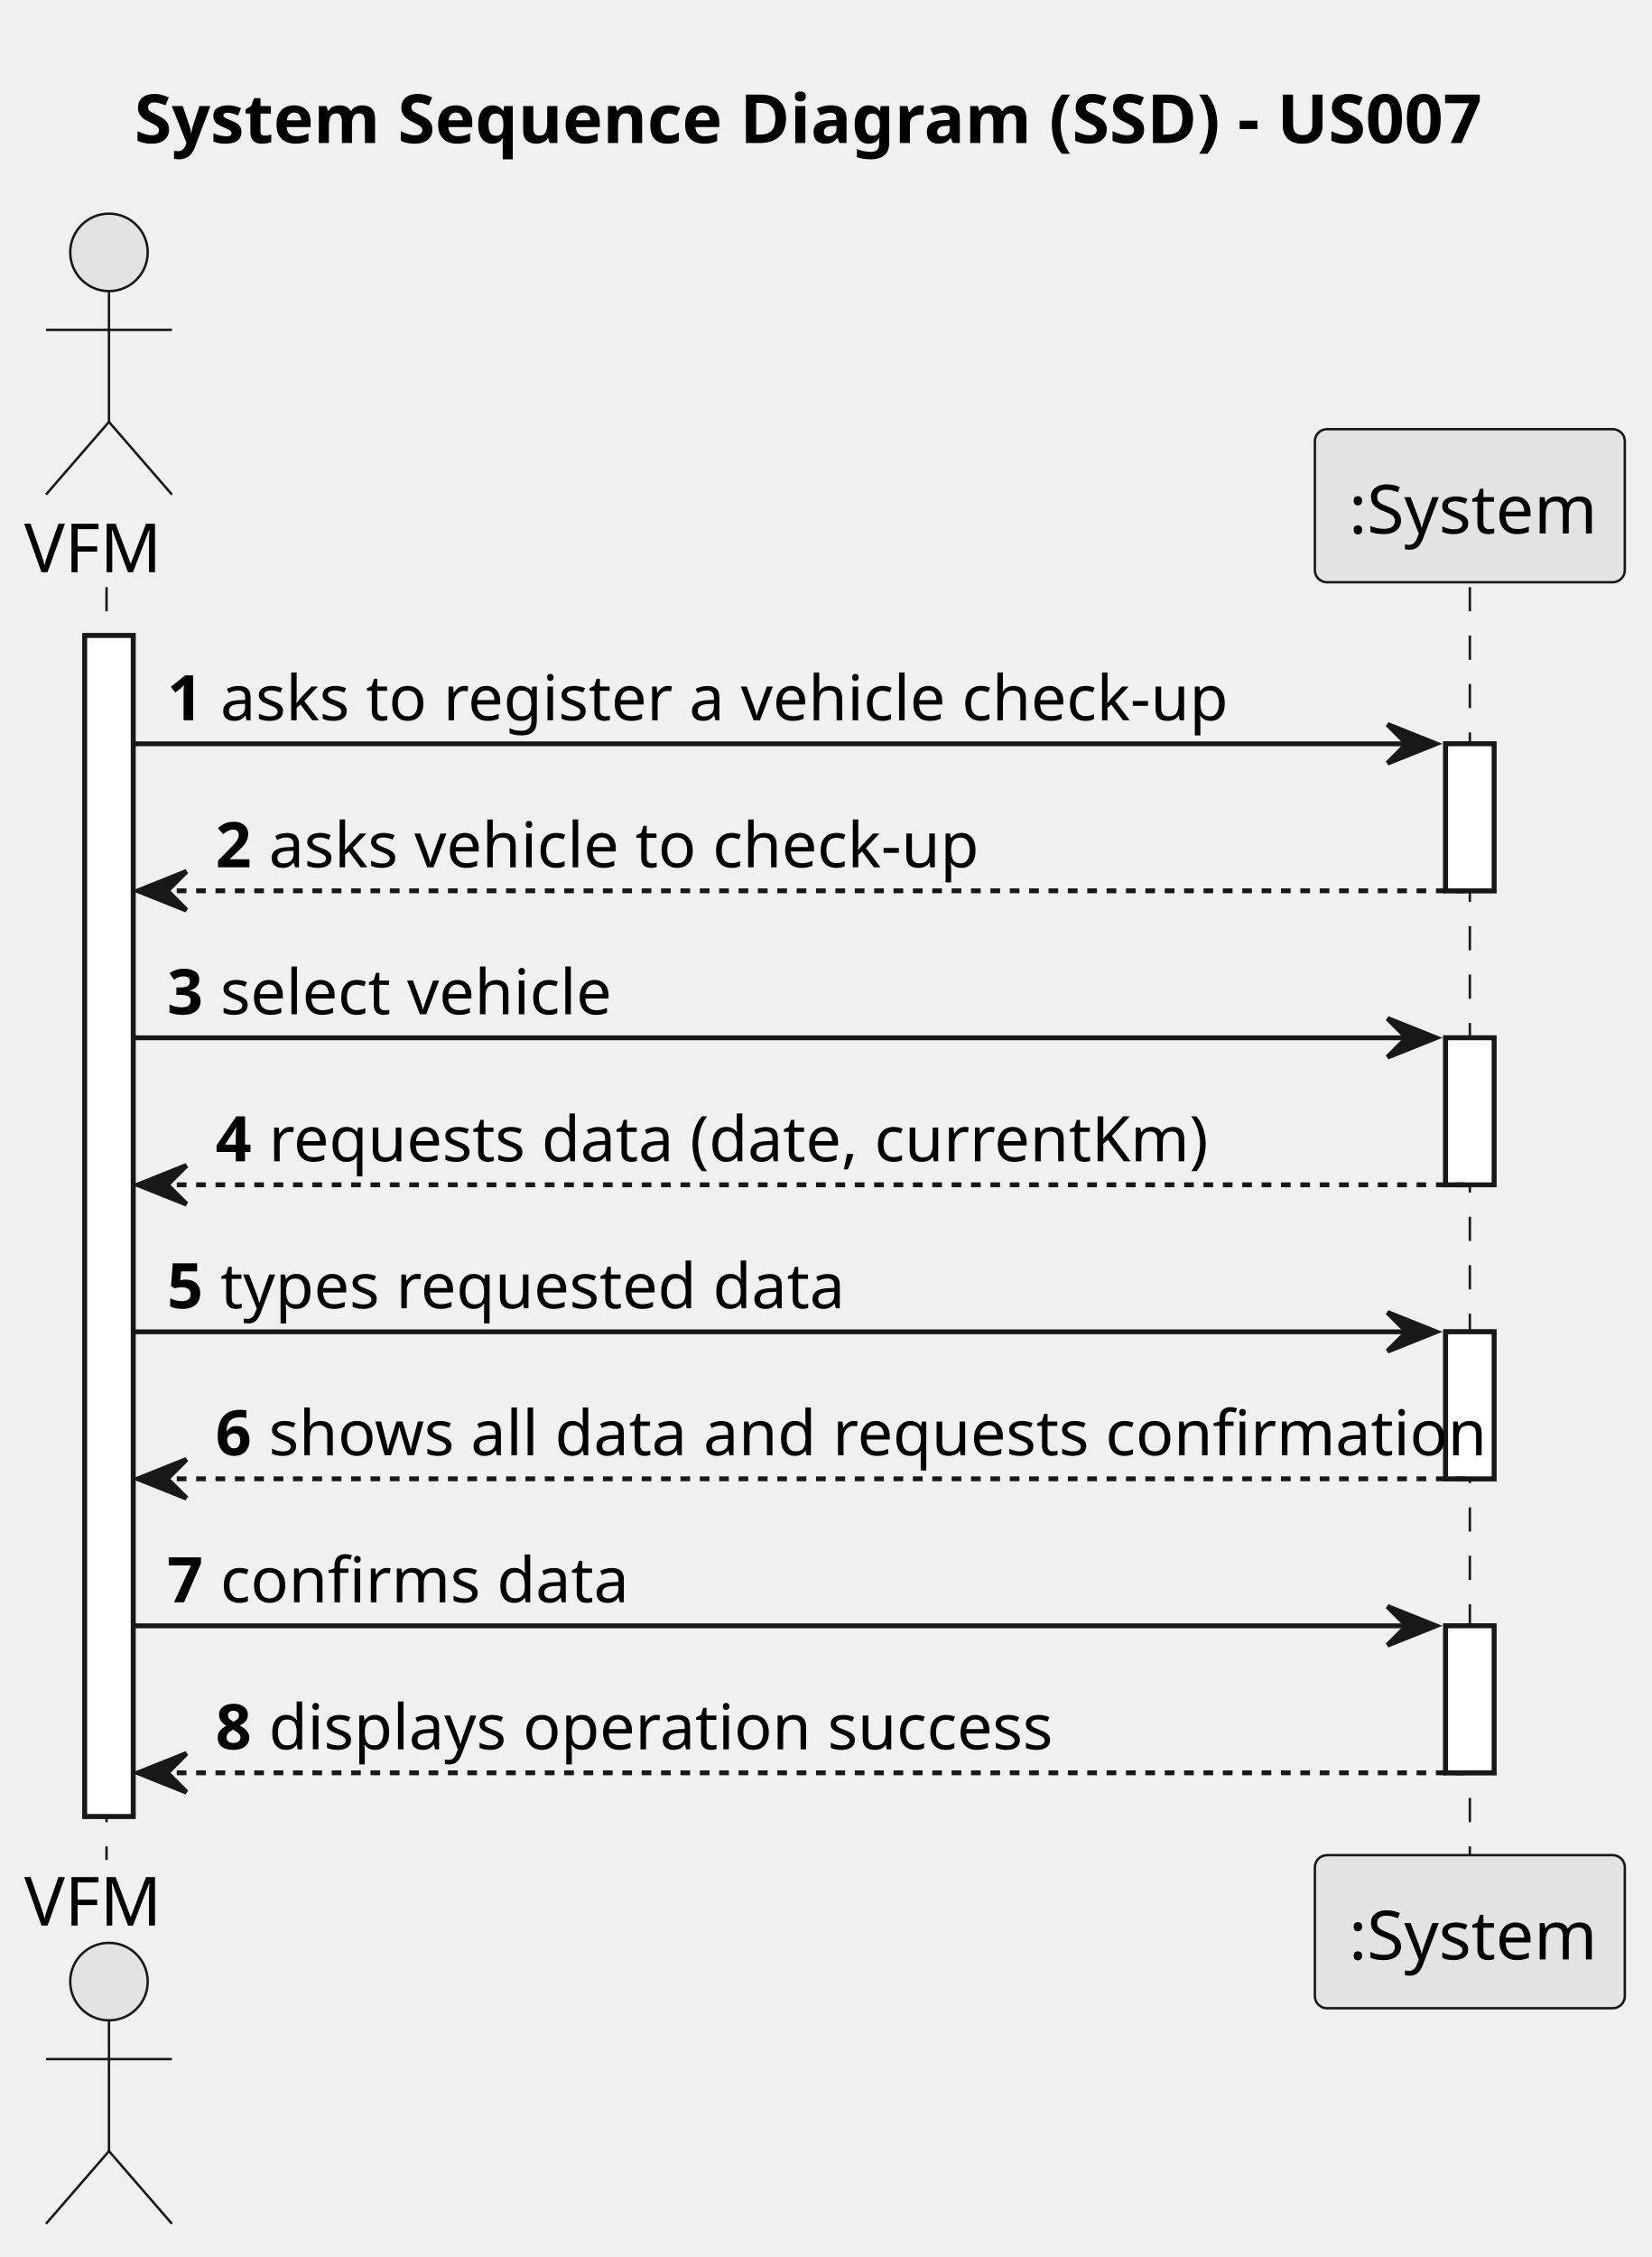
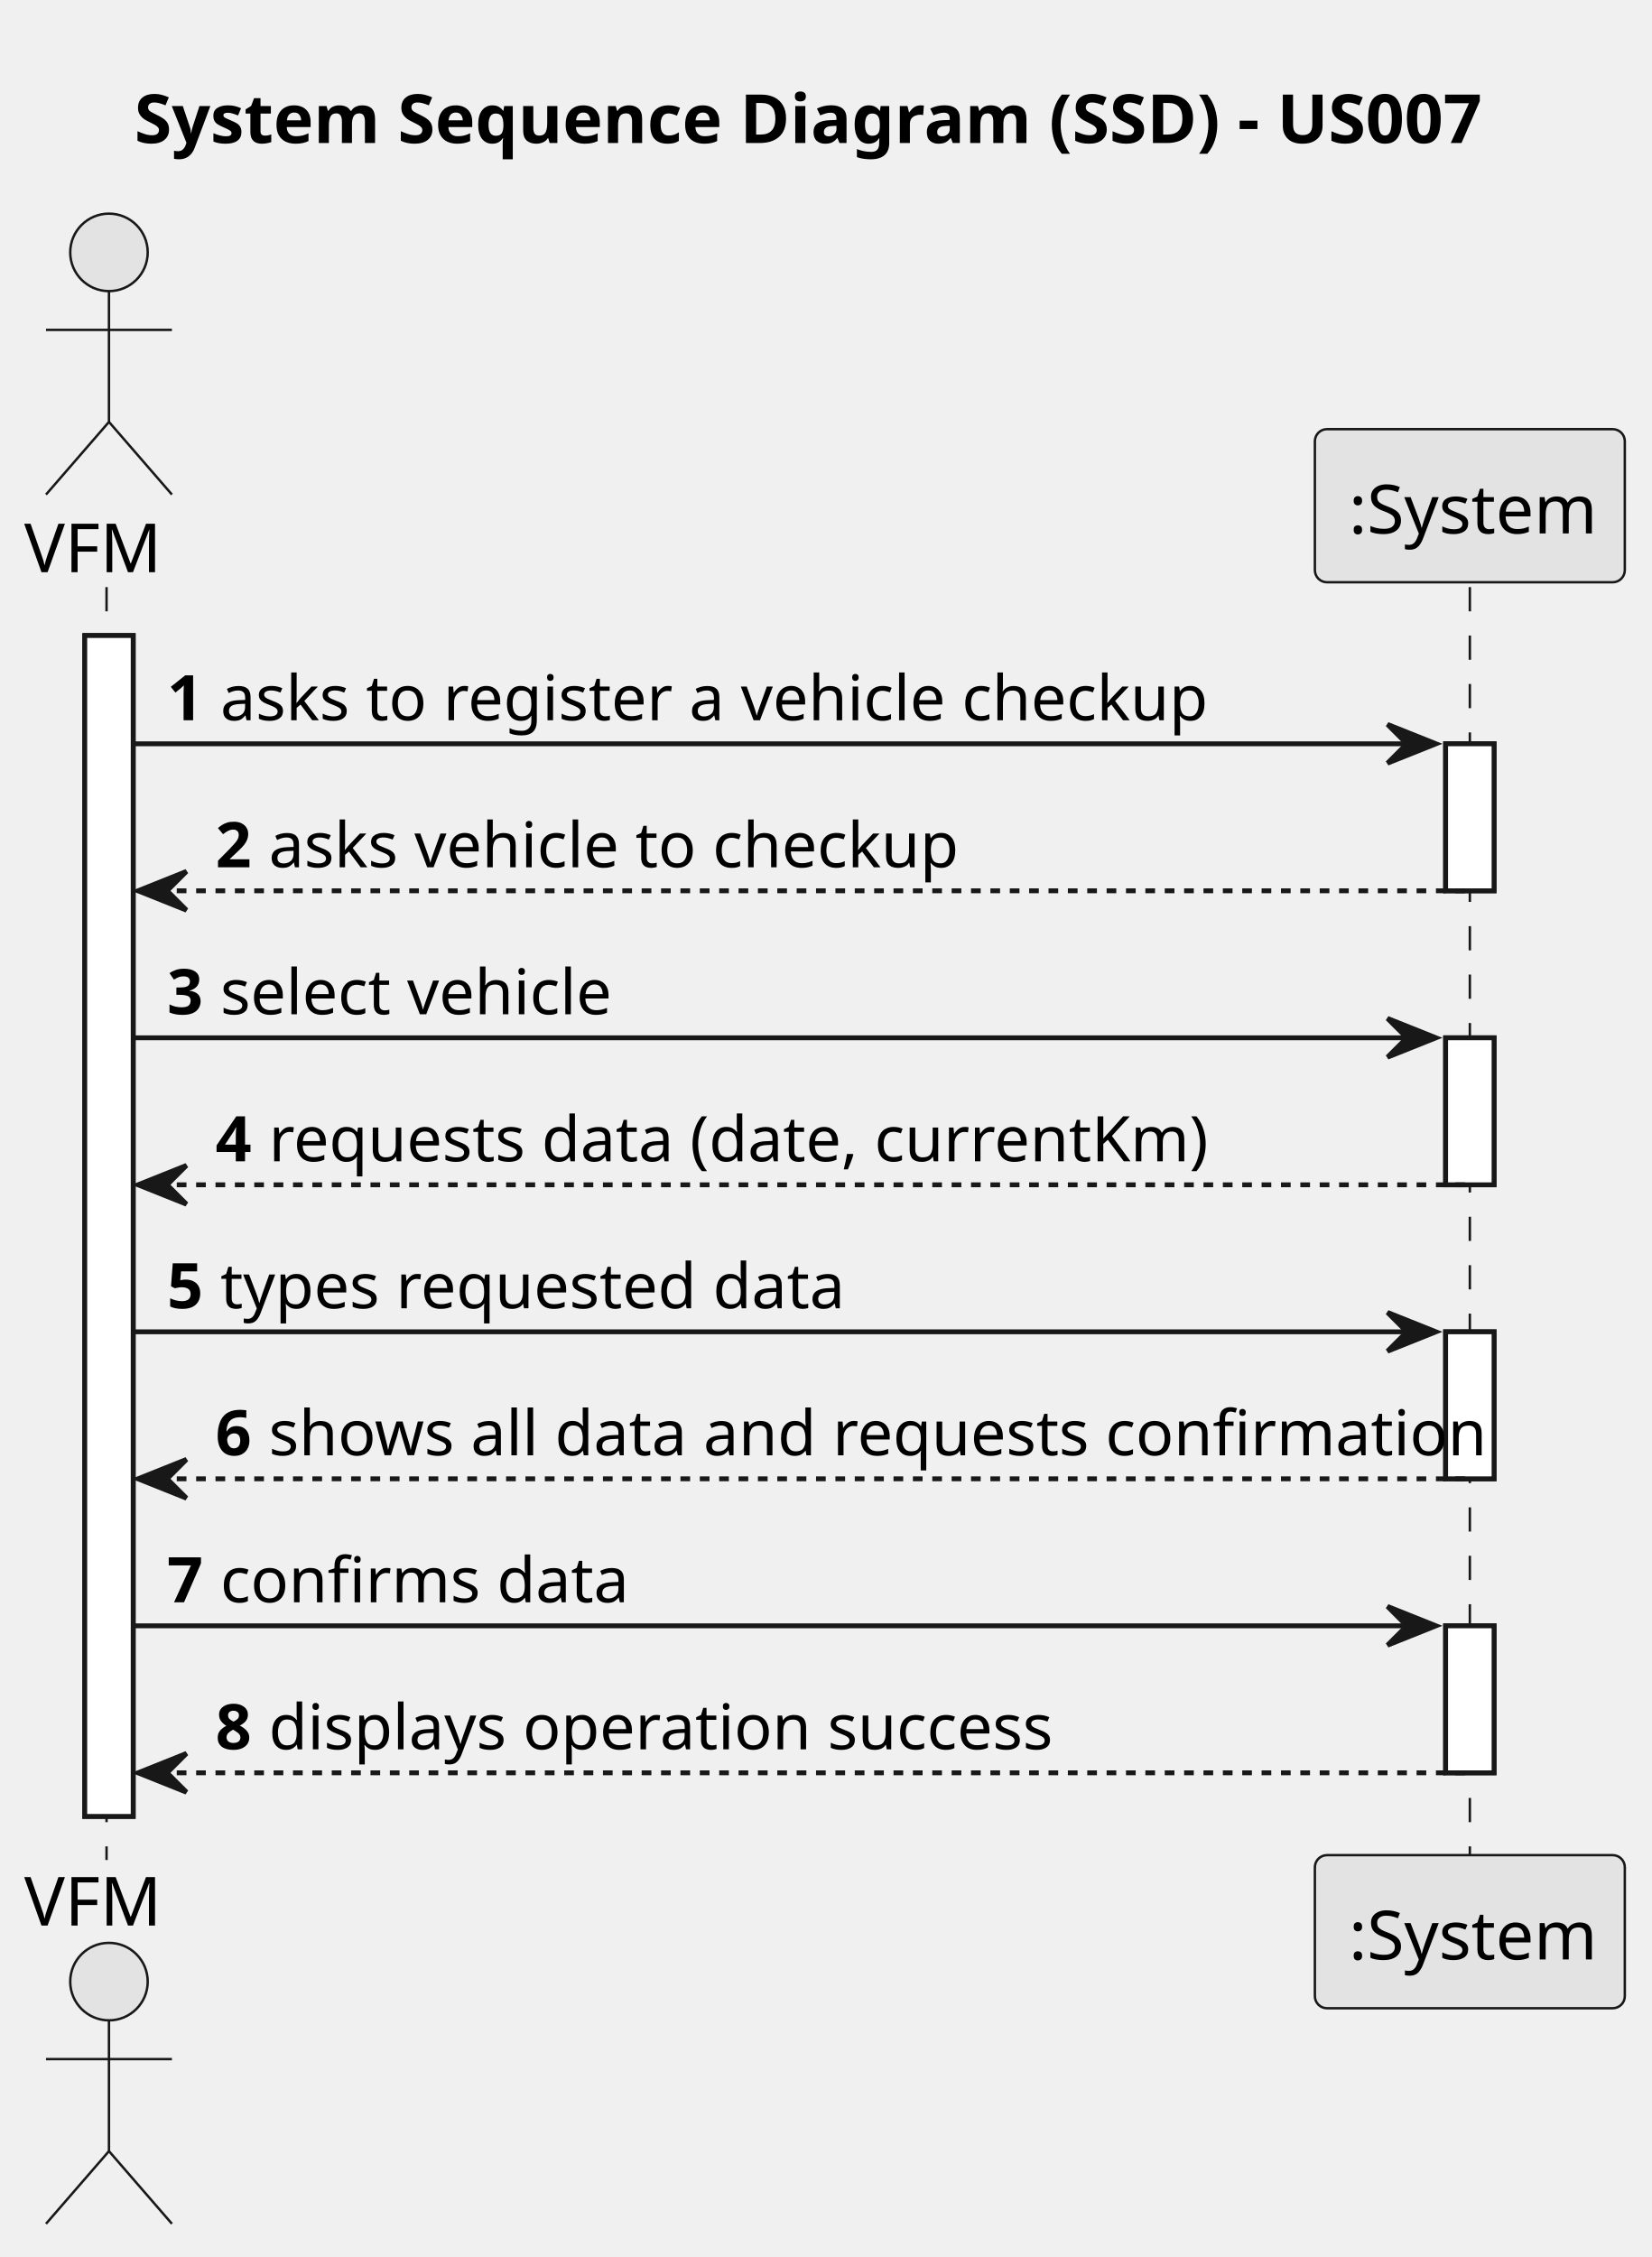
<svg xmlns="http://www.w3.org/2000/svg" contentStyleType="text/css" height="466px" preserveAspectRatio="none" style="width:341px;height:466px;background:#FFFFFF;" version="1.1" viewBox="0 0 341 466" width="341px" zoomAndPan="magnify">
  <defs />
  <g>
    <text fill="#000000" font-family="sans-serif" font-size="14" font-weight="bold" lengthAdjust="spacing" textLength="284" x="27.75" y="29.533">System Sequence Diagram (SSD) - US007</text>
    <rect fill="#FFFFFF" height="243.812" style="stroke:#181818;stroke-width:1.0;" width="10" x="17.5" y="131.219" />
    <rect fill="#FFFFFF" height="30.352" style="stroke:#181818;stroke-width:1.0;" width="10" x="298.5" y="153.57" />
    <rect fill="#FFFFFF" height="30.352" style="stroke:#181818;stroke-width:1.0;" width="10" x="298.5" y="214.273" />
    <rect fill="#FFFFFF" height="30.352" style="stroke:#181818;stroke-width:1.0;" width="10" x="298.5" y="274.977" />
    <rect fill="#FFFFFF" height="30.352" style="stroke:#181818;stroke-width:1.0;" width="10" x="298.5" y="335.68" />
    <line style="stroke:#181818;stroke-width:0.5;stroke-dasharray:5.0,5.0;" x1="22" x2="22" y1="121.219" y2="384.031" />
    <line style="stroke:#181818;stroke-width:0.5;stroke-dasharray:5.0,5.0;" x1="303.5" x2="303.5" y1="121.219" y2="384.031" />
    <text fill="#000000" font-family="sans-serif" font-size="14" lengthAdjust="spacing" textLength="29" x="5" y="118.143">VFM</text>
    <ellipse cx="22.5" cy="52.109" fill="#E3E3E3" rx="8" ry="8" style="stroke:#181818;stroke-width:0.5;" />
    <path d="M22.5,60.109 L22.5,87.109 M9.5,68.109 L35.5,68.109 M22.5,87.109 L9.5,102.109 M22.5,87.109 L35.5,102.109 " fill="none" style="stroke:#181818;stroke-width:0.5;" />
    <text fill="#000000" font-family="sans-serif" font-size="14" lengthAdjust="spacing" textLength="29" x="5" y="397.565">VFM</text>
    <ellipse cx="22.5" cy="409.141" fill="#E3E3E3" rx="8" ry="8" style="stroke:#181818;stroke-width:0.5;" />
    <path d="M22.5,417.141 L22.5,444.141 M9.5,425.141 L35.5,425.141 M22.5,444.141 L9.5,459.141 M22.5,444.141 L35.5,459.141 " fill="none" style="stroke:#181818;stroke-width:0.5;" />
    <rect fill="#E3E3E3" height="31.609" rx="2.5" ry="2.5" style="stroke:#181818;stroke-width:0.5;" width="64" x="271.5" y="88.609" />
    <text fill="#000000" font-family="sans-serif" font-size="14" lengthAdjust="spacing" textLength="50" x="278.5" y="110.143">:System</text>
    <rect fill="#E3E3E3" height="31.609" rx="2.5" ry="2.5" style="stroke:#181818;stroke-width:0.5;" width="64" x="271.5" y="383.031" />
    <text fill="#000000" font-family="sans-serif" font-size="14" lengthAdjust="spacing" textLength="50" x="278.5" y="404.565">:System</text>
    <rect fill="#FFFFFF" height="243.812" style="stroke:#181818;stroke-width:1.0;" width="10" x="17.5" y="131.219" />
    <rect fill="#FFFFFF" height="30.352" style="stroke:#181818;stroke-width:1.0;" width="10" x="298.5" y="153.57" />
    <rect fill="#FFFFFF" height="30.352" style="stroke:#181818;stroke-width:1.0;" width="10" x="298.5" y="214.273" />
    <rect fill="#FFFFFF" height="30.352" style="stroke:#181818;stroke-width:1.0;" width="10" x="298.5" y="274.977" />
    <rect fill="#FFFFFF" height="30.352" style="stroke:#181818;stroke-width:1.0;" width="10" x="298.5" y="335.68" />
    <polygon fill="#181818" points="286.5,149.57,296.5,153.57,286.5,157.57,290.5,153.57" style="stroke:#181818;stroke-width:1.0;" />
    <line style="stroke:#181818;stroke-width:1.0;" x1="27.5" x2="292.5" y1="153.57" y2="153.57" />
    <text fill="#000000" font-family="sans-serif" font-size="13" font-weight="bold" lengthAdjust="spacing" textLength="7" x="34.5" y="148.714">1</text>
-     <text fill="#000000" font-family="sans-serif" font-size="13" lengthAdjust="spacing" textLength="201" x="45.5" y="148.714">asks to register a vehicle check-up</text>
+     <text fill="#000000" font-family="sans-serif" font-size="13" lengthAdjust="spacing" textLength="201" x="45.5" y="148.714">asks to register a vehicle checkup</text>
    <polygon fill="#181818" points="38.5,179.922,28.5,183.922,38.5,187.922,34.5,183.922" style="stroke:#181818;stroke-width:1.0;" />
    <line style="stroke:#181818;stroke-width:1.0;stroke-dasharray:2.0,2.0;" x1="32.5" x2="302.5" y1="183.922" y2="183.922" />
    <text fill="#000000" font-family="sans-serif" font-size="13" font-weight="bold" lengthAdjust="spacing" textLength="7" x="44.5" y="179.065">2</text>
-     <text fill="#000000" font-family="sans-serif" font-size="13" lengthAdjust="spacing" textLength="143" x="55.5" y="179.065">asks vehicle to check-up</text>
+     <text fill="#000000" font-family="sans-serif" font-size="13" lengthAdjust="spacing" textLength="143" x="55.5" y="179.065">asks vehicle to checkup</text>
    <polygon fill="#181818" points="286.5,210.273,296.5,214.273,286.5,218.273,290.5,214.273" style="stroke:#181818;stroke-width:1.0;" />
    <line style="stroke:#181818;stroke-width:1.0;" x1="27.5" x2="292.5" y1="214.273" y2="214.273" />
    <text fill="#000000" font-family="sans-serif" font-size="13" font-weight="bold" lengthAdjust="spacing" textLength="7" x="34.5" y="209.417">3</text>
    <text fill="#000000" font-family="sans-serif" font-size="13" lengthAdjust="spacing" textLength="82" x="45.5" y="209.417">select  vehicle</text>
    <polygon fill="#181818" points="38.5,240.625,28.5,244.625,38.5,248.625,34.5,244.625" style="stroke:#181818;stroke-width:1.0;" />
    <line style="stroke:#181818;stroke-width:1.0;stroke-dasharray:2.0,2.0;" x1="32.5" x2="302.5" y1="244.625" y2="244.625" />
    <text fill="#000000" font-family="sans-serif" font-size="13" font-weight="bold" lengthAdjust="spacing" textLength="7" x="44.5" y="239.769">4</text>
    <text fill="#000000" font-family="sans-serif" font-size="13" lengthAdjust="spacing" textLength="184" x="55.5" y="239.769">requests data (date, currentKm)</text>
    <polygon fill="#181818" points="286.5,270.977,296.5,274.977,286.5,278.977,290.5,274.977" style="stroke:#181818;stroke-width:1.0;" />
    <line style="stroke:#181818;stroke-width:1.0;" x1="27.5" x2="292.5" y1="274.977" y2="274.977" />
    <text fill="#000000" font-family="sans-serif" font-size="13" font-weight="bold" lengthAdjust="spacing" textLength="7" x="34.5" y="270.12">5</text>
    <text fill="#000000" font-family="sans-serif" font-size="13" lengthAdjust="spacing" textLength="122" x="45.5" y="270.12">types requested data</text>
    <polygon fill="#181818" points="38.5,301.328,28.5,305.328,38.5,309.328,34.5,305.328" style="stroke:#181818;stroke-width:1.0;" />
    <line style="stroke:#181818;stroke-width:1.0;stroke-dasharray:2.0,2.0;" x1="32.5" x2="302.5" y1="305.328" y2="305.328" />
    <text fill="#000000" font-family="sans-serif" font-size="13" font-weight="bold" lengthAdjust="spacing" textLength="7" x="44.5" y="300.472">6</text>
    <text fill="#000000" font-family="sans-serif" font-size="13" lengthAdjust="spacing" textLength="236" x="55.5" y="300.472">shows all data and requests confirmation</text>
    <polygon fill="#181818" points="286.5,331.68,296.5,335.68,286.5,339.68,290.5,335.68" style="stroke:#181818;stroke-width:1.0;" />
    <line style="stroke:#181818;stroke-width:1.0;" x1="27.5" x2="292.5" y1="335.68" y2="335.68" />
    <text fill="#000000" font-family="sans-serif" font-size="13" font-weight="bold" lengthAdjust="spacing" textLength="7" x="34.5" y="330.823">7</text>
    <text fill="#000000" font-family="sans-serif" font-size="13" lengthAdjust="spacing" textLength="78" x="45.5" y="330.823">confirms data</text>
    <polygon fill="#181818" points="38.5,362.031,28.5,366.031,38.5,370.031,34.5,366.031" style="stroke:#181818;stroke-width:1.0;" />
    <line style="stroke:#181818;stroke-width:1.0;stroke-dasharray:2.0,2.0;" x1="32.5" x2="302.5" y1="366.031" y2="366.031" />
    <text fill="#000000" font-family="sans-serif" font-size="13" font-weight="bold" lengthAdjust="spacing" textLength="7" x="44.5" y="361.175">8</text>
    <text fill="#000000" font-family="sans-serif" font-size="13" lengthAdjust="spacing" textLength="158" x="55.5" y="361.175">displays operation success</text>
  </g>
</svg>
